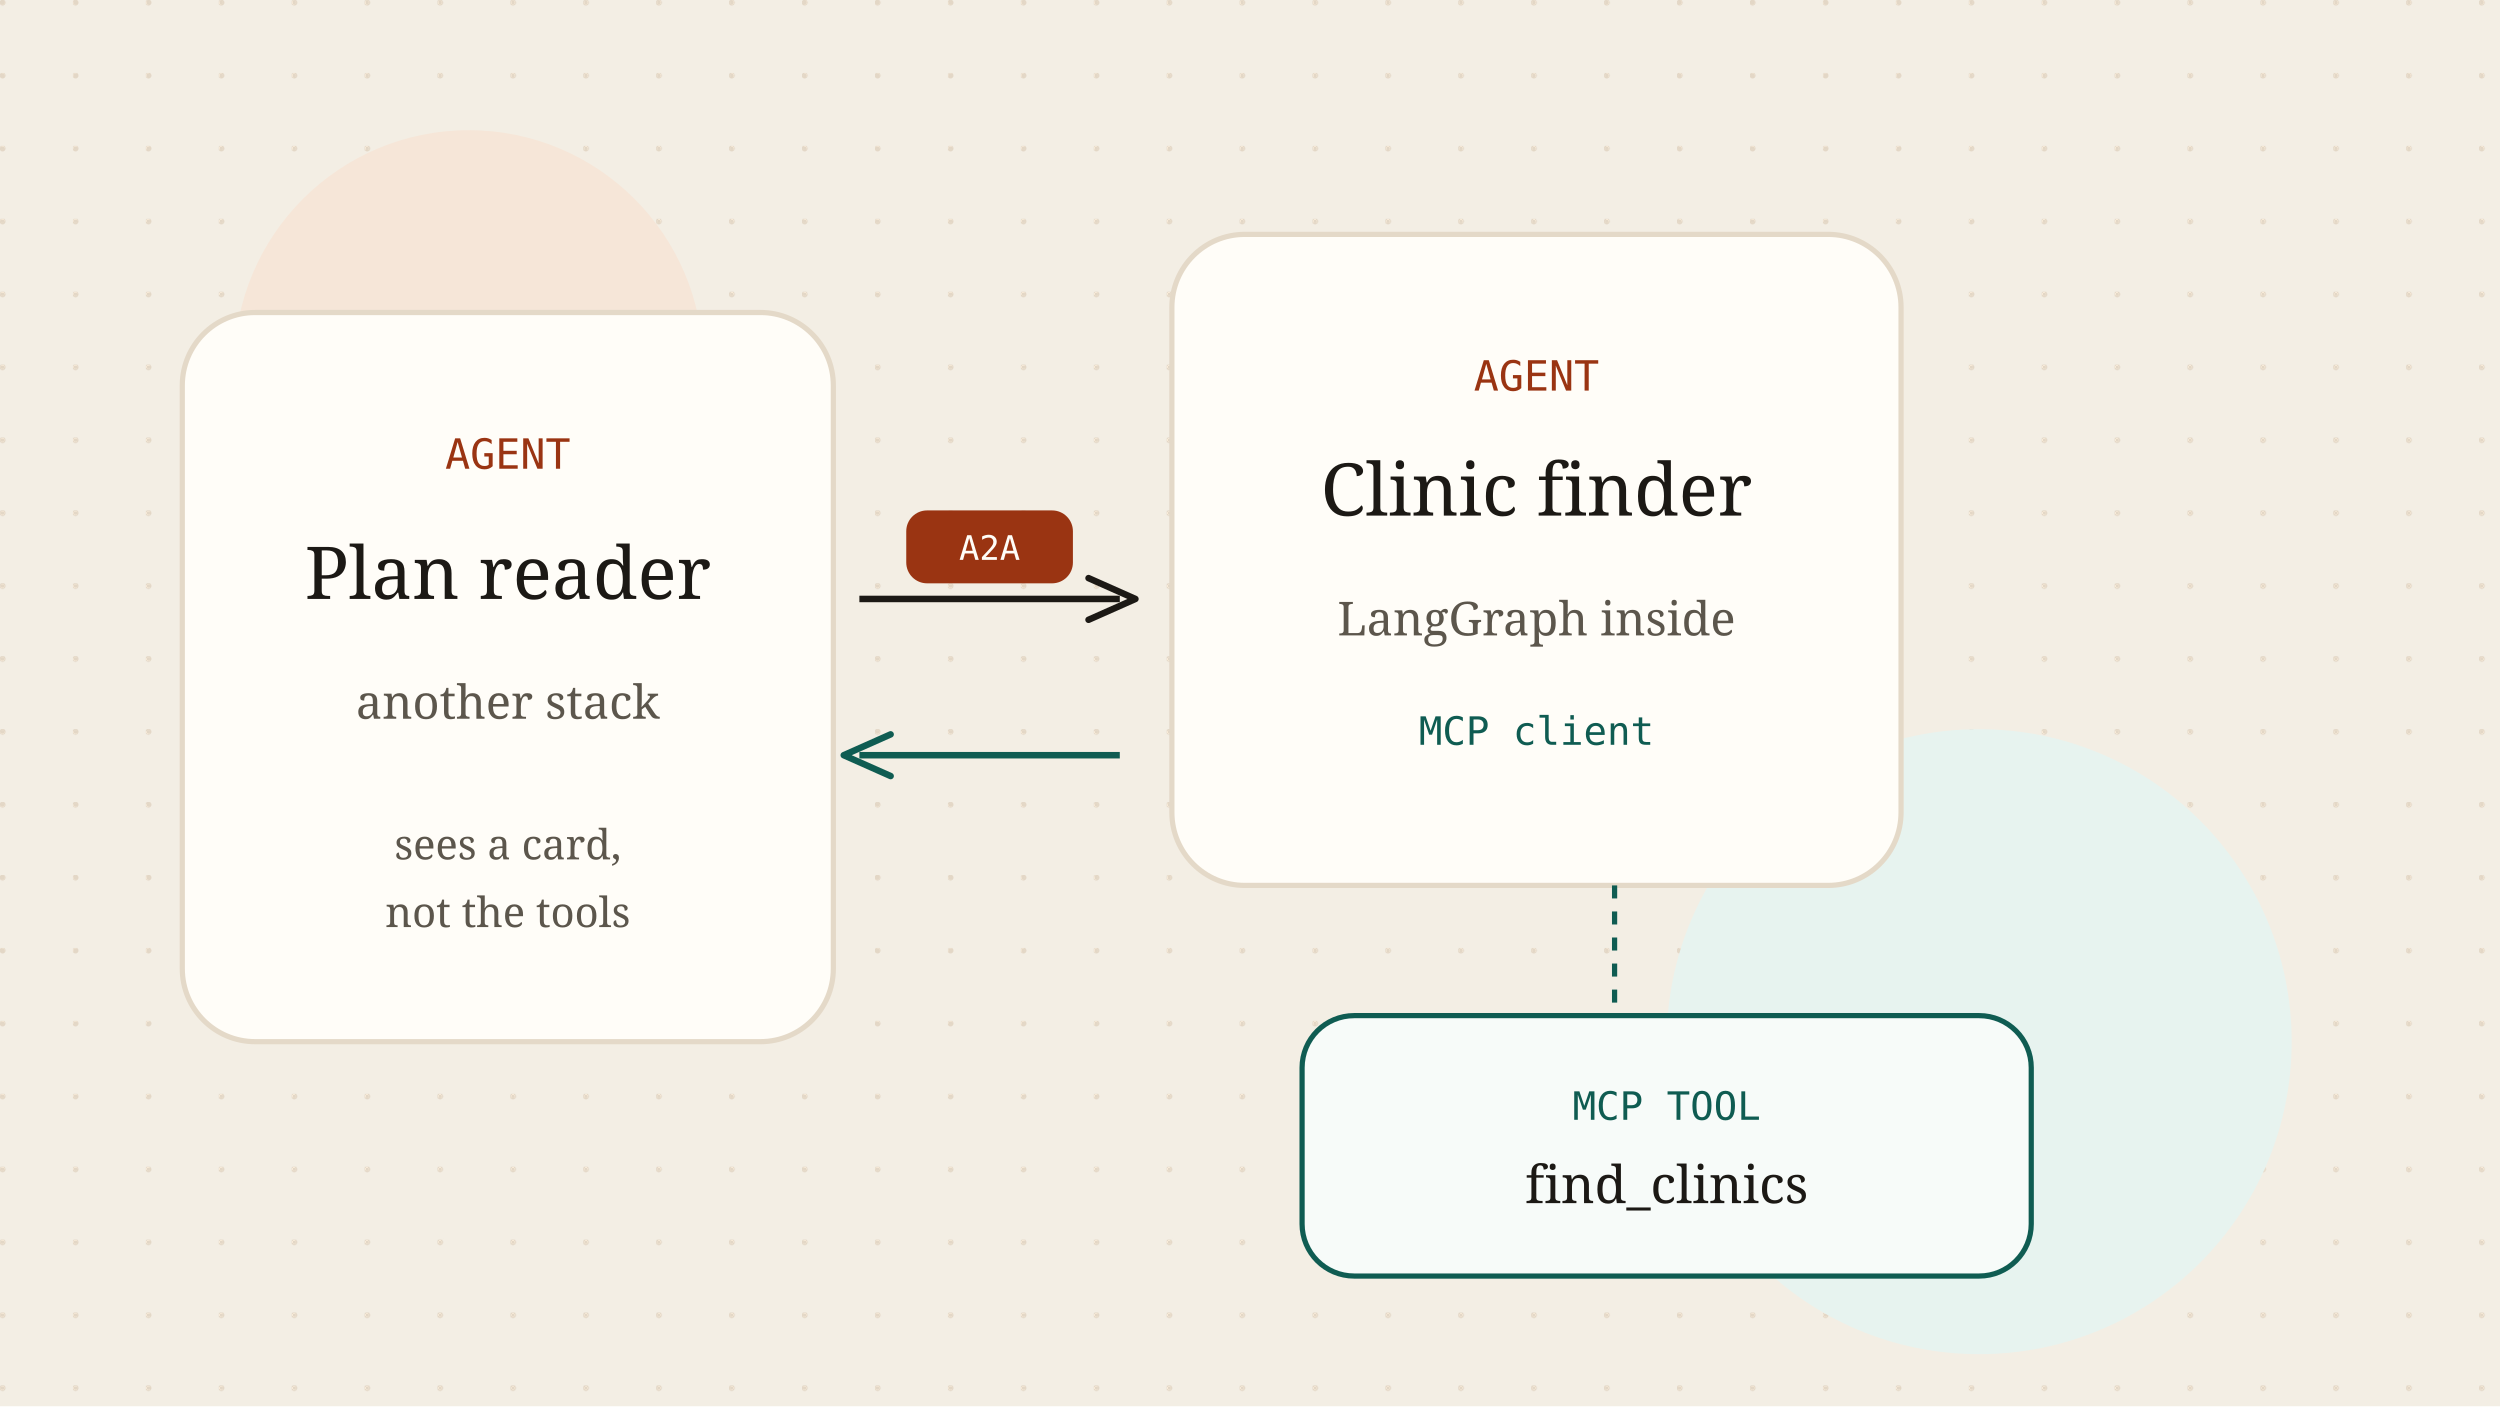
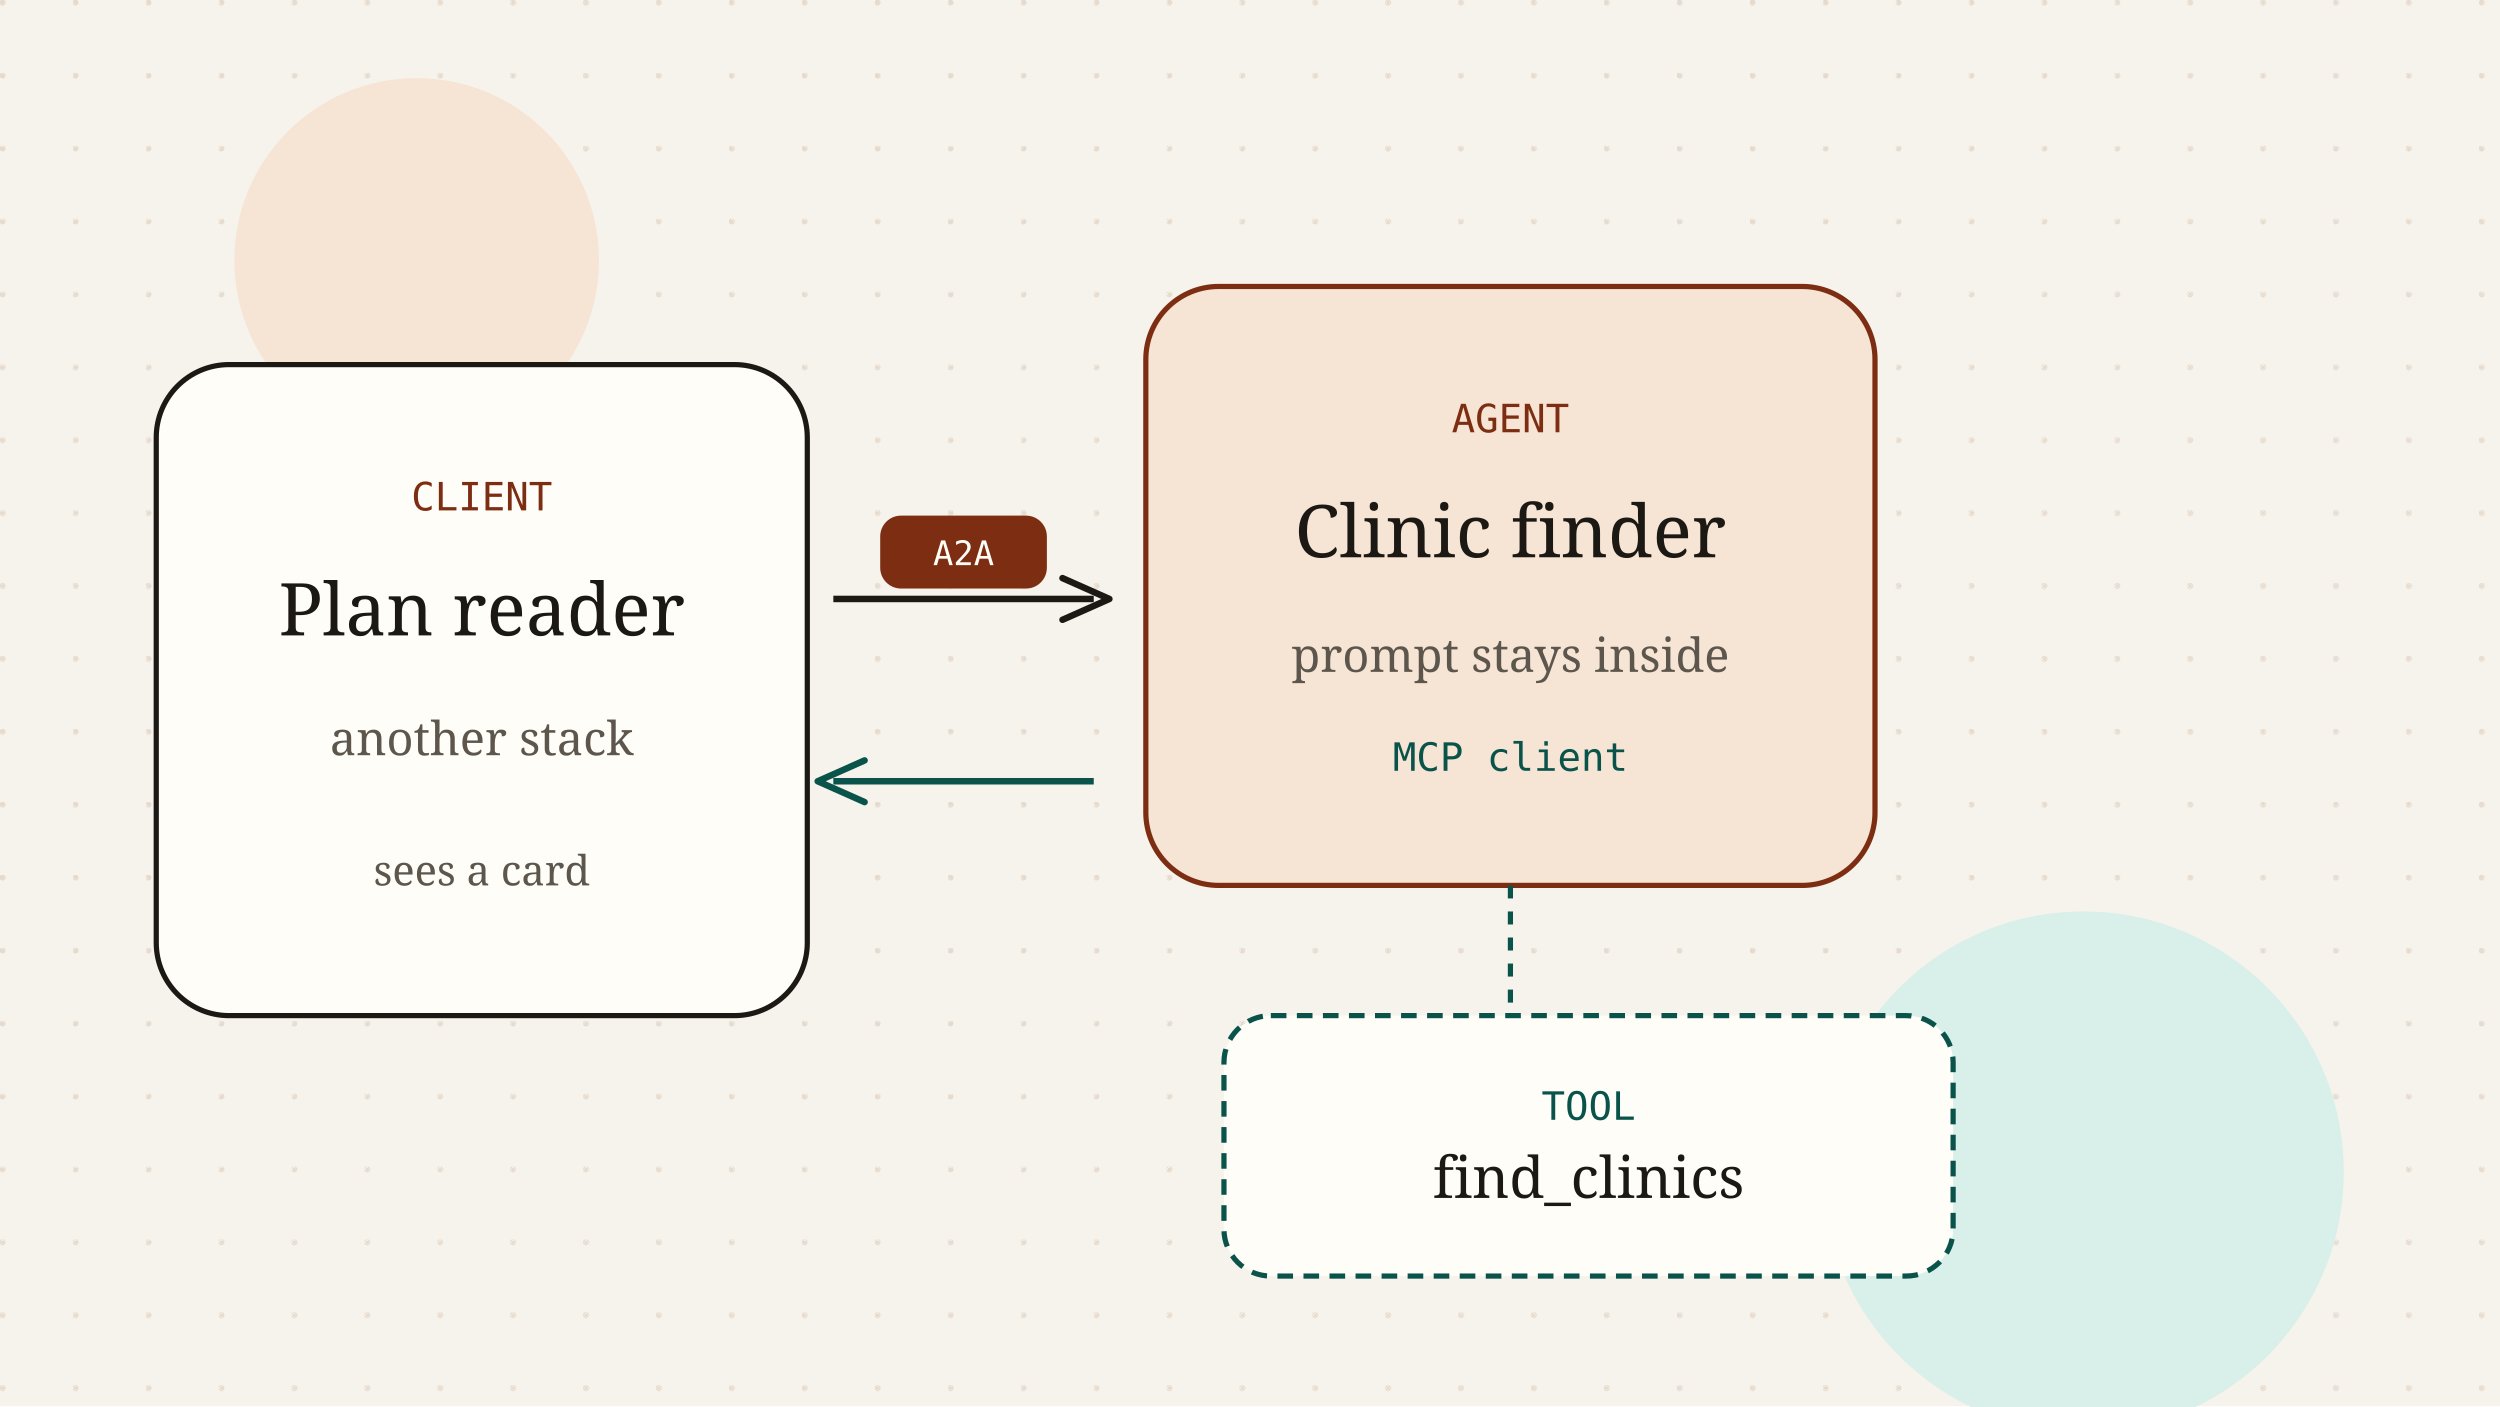
<svg xmlns="http://www.w3.org/2000/svg" viewBox="0 0 960 540" fill="none">
-   <rect width="960" height="540" fill="#f3eee4" />
+   <rect width="960" height="540" fill="#f6f3ec" />
  <pattern id="talk-dots" width="28" height="28" patternUnits="userSpaceOnUse">
-     <circle cx="1" cy="1" r="1.15" fill="#e3d7c6" />
+     <circle cx="1" cy="1" r="1.15" fill="#e4dace" />
  </pattern>
  <rect width="960" height="540" fill="url(#talk-dots)" />
-   <circle cx="180" cy="140" r="90" fill="#f6e6d8" />
-   <circle cx="760" cy="400" r="120" fill="#e7f3ef" />
-   <rect x="70" y="120" width="250" height="280" rx="28" fill="#fffdf8" stroke="#e4d9c8" stroke-width="2" />
-   <text x="195" y="180" text-anchor="middle" fill="#9a3412" font-family="ui-monospace, monospace" font-size="16">AGENT</text>
-   <text x="195" y="230" text-anchor="middle" fill="#1c1915" font-family="Georgia, serif" font-size="28">Plan reader</text>
-   <text x="195" y="276" text-anchor="middle" fill="#5c564c" font-family="Georgia, serif" font-size="18">another stack</text>
-   <text x="195" y="330" text-anchor="middle" fill="#5c564c" font-family="Georgia, serif" font-size="16">sees a card,</text>
-   <text x="195" y="356" text-anchor="middle" fill="#5c564c" font-family="Georgia, serif" font-size="16">not the tools</text>
-   <path d="M330 230 H430" stroke="#1c1915" stroke-width="2.5" />
-   <path d="M418 222 L436 230 L418 238" stroke="#1c1915" stroke-width="2.5" stroke-linecap="round" stroke-linejoin="round" />
-   <path d="M430 290 H330" stroke="#0f5c52" stroke-width="2.5" />
-   <path d="M342 282 L324 290 L342 298" stroke="#0f5c52" stroke-width="2.5" stroke-linecap="round" stroke-linejoin="round" />
-   <rect x="348" y="196" width="64" height="28" rx="8" fill="#9a3412" />
-   <text x="380" y="215" text-anchor="middle" fill="#fffdf8" font-family="ui-monospace, monospace" font-size="13">A2A</text>
-   <rect x="450" y="90" width="280" height="250" rx="28" fill="#fffdf8" stroke="#e4d9c8" stroke-width="2" />
-   <text x="590" y="150" text-anchor="middle" fill="#9a3412" font-family="ui-monospace, monospace" font-size="16">AGENT</text>
-   <text x="590" y="198" text-anchor="middle" fill="#1c1915" font-family="Georgia, serif" font-size="28">Clinic finder</text>
-   <text x="590" y="244" text-anchor="middle" fill="#5c564c" font-family="Georgia, serif" font-size="18">LangGraph inside</text>
-   <text x="590" y="286" text-anchor="middle" fill="#0f5c52" font-family="ui-monospace, monospace" font-size="15">MCP client</text>
-   <path d="M620 340 V390" stroke="#0f5c52" stroke-width="2" stroke-dasharray="5 5" />
-   <rect x="500" y="390" width="280" height="100" rx="20" fill="#f7fbf9" stroke="#0f5c52" stroke-width="2" />
-   <text x="640" y="430" text-anchor="middle" fill="#0f5c52" font-family="ui-monospace, monospace" font-size="15">MCP TOOL</text>
-   <text x="640" y="462" text-anchor="middle" fill="#1c1915" font-family="Georgia, serif" font-size="20">find_clinics</text>
+   <circle cx="160" cy="100" r="70" fill="#f6e4d4" />
+   <circle cx="800" cy="450" r="100" fill="#d9efe9" />
+   <rect x="60" y="140" width="250" height="250" rx="28" fill="#fffdf8" stroke="#1c1915" stroke-width="2" />
+   <text x="185" y="196" text-anchor="middle" fill="#7c2d12" font-family="ui-monospace, monospace" font-size="15">CLIENT</text>
+   <text x="185" y="244" text-anchor="middle" fill="#1c1915" font-family="Georgia, serif" font-size="28">Plan reader</text>
+   <text x="185" y="290" text-anchor="middle" fill="#5c564c" font-family="Georgia, serif" font-size="18">another stack</text>
+   <text x="185" y="340" text-anchor="middle" fill="#5c564c" font-family="Georgia, serif" font-size="16">sees a card</text>
+   <path d="M320 230 H 420" stroke="#1c1915" stroke-width="2.5" />
+   <path d="M408 222 L 426 230 L 408 238" stroke="#1c1915" stroke-width="2.5" stroke-linecap="round" stroke-linejoin="round" />
+   <path d="M420 300 H 320" stroke="#0a534a" stroke-width="2.5" />
+   <path d="M332 292 L 314 300 L 332 308" stroke="#0a534a" stroke-width="2.5" stroke-linecap="round" stroke-linejoin="round" />
+   <rect x="338" y="198" width="64" height="28" rx="8" fill="#7c2d12" />
+   <text x="370" y="217" text-anchor="middle" fill="#fffdf8" font-family="ui-monospace, monospace" font-size="13">A2A</text>
+   <rect x="440" y="110" width="280" height="230" rx="28" fill="#f6e4d4" stroke="#7c2d12" stroke-width="2" />
+   <text x="580" y="166" text-anchor="middle" fill="#7c2d12" font-family="ui-monospace, monospace" font-size="15">AGENT</text>
+   <text x="580" y="214" text-anchor="middle" fill="#1c1915" font-family="Georgia, serif" font-size="28">Clinic finder</text>
+   <text x="580" y="258" text-anchor="middle" fill="#5c564c" font-family="Georgia, serif" font-size="18">prompt stays inside</text>
+   <text x="580" y="296" text-anchor="middle" fill="#0a534a" font-family="ui-monospace, monospace" font-size="15">MCP client</text>
+   <path d="M580 340 V 390" stroke="#0a534a" stroke-width="2" stroke-dasharray="5 5" />
+   <rect x="470" y="390" width="280" height="100" rx="18" fill="#fffdf8" stroke="#0a534a" stroke-width="2" stroke-dasharray="6 4" />
+   <text x="610" y="430" text-anchor="middle" fill="#0a534a" font-family="ui-monospace, monospace" font-size="15">TOOL</text>
+   <text x="610" y="460" text-anchor="middle" fill="#1c1915" font-family="Georgia, serif" font-size="22">find_clinics</text>
</svg>
